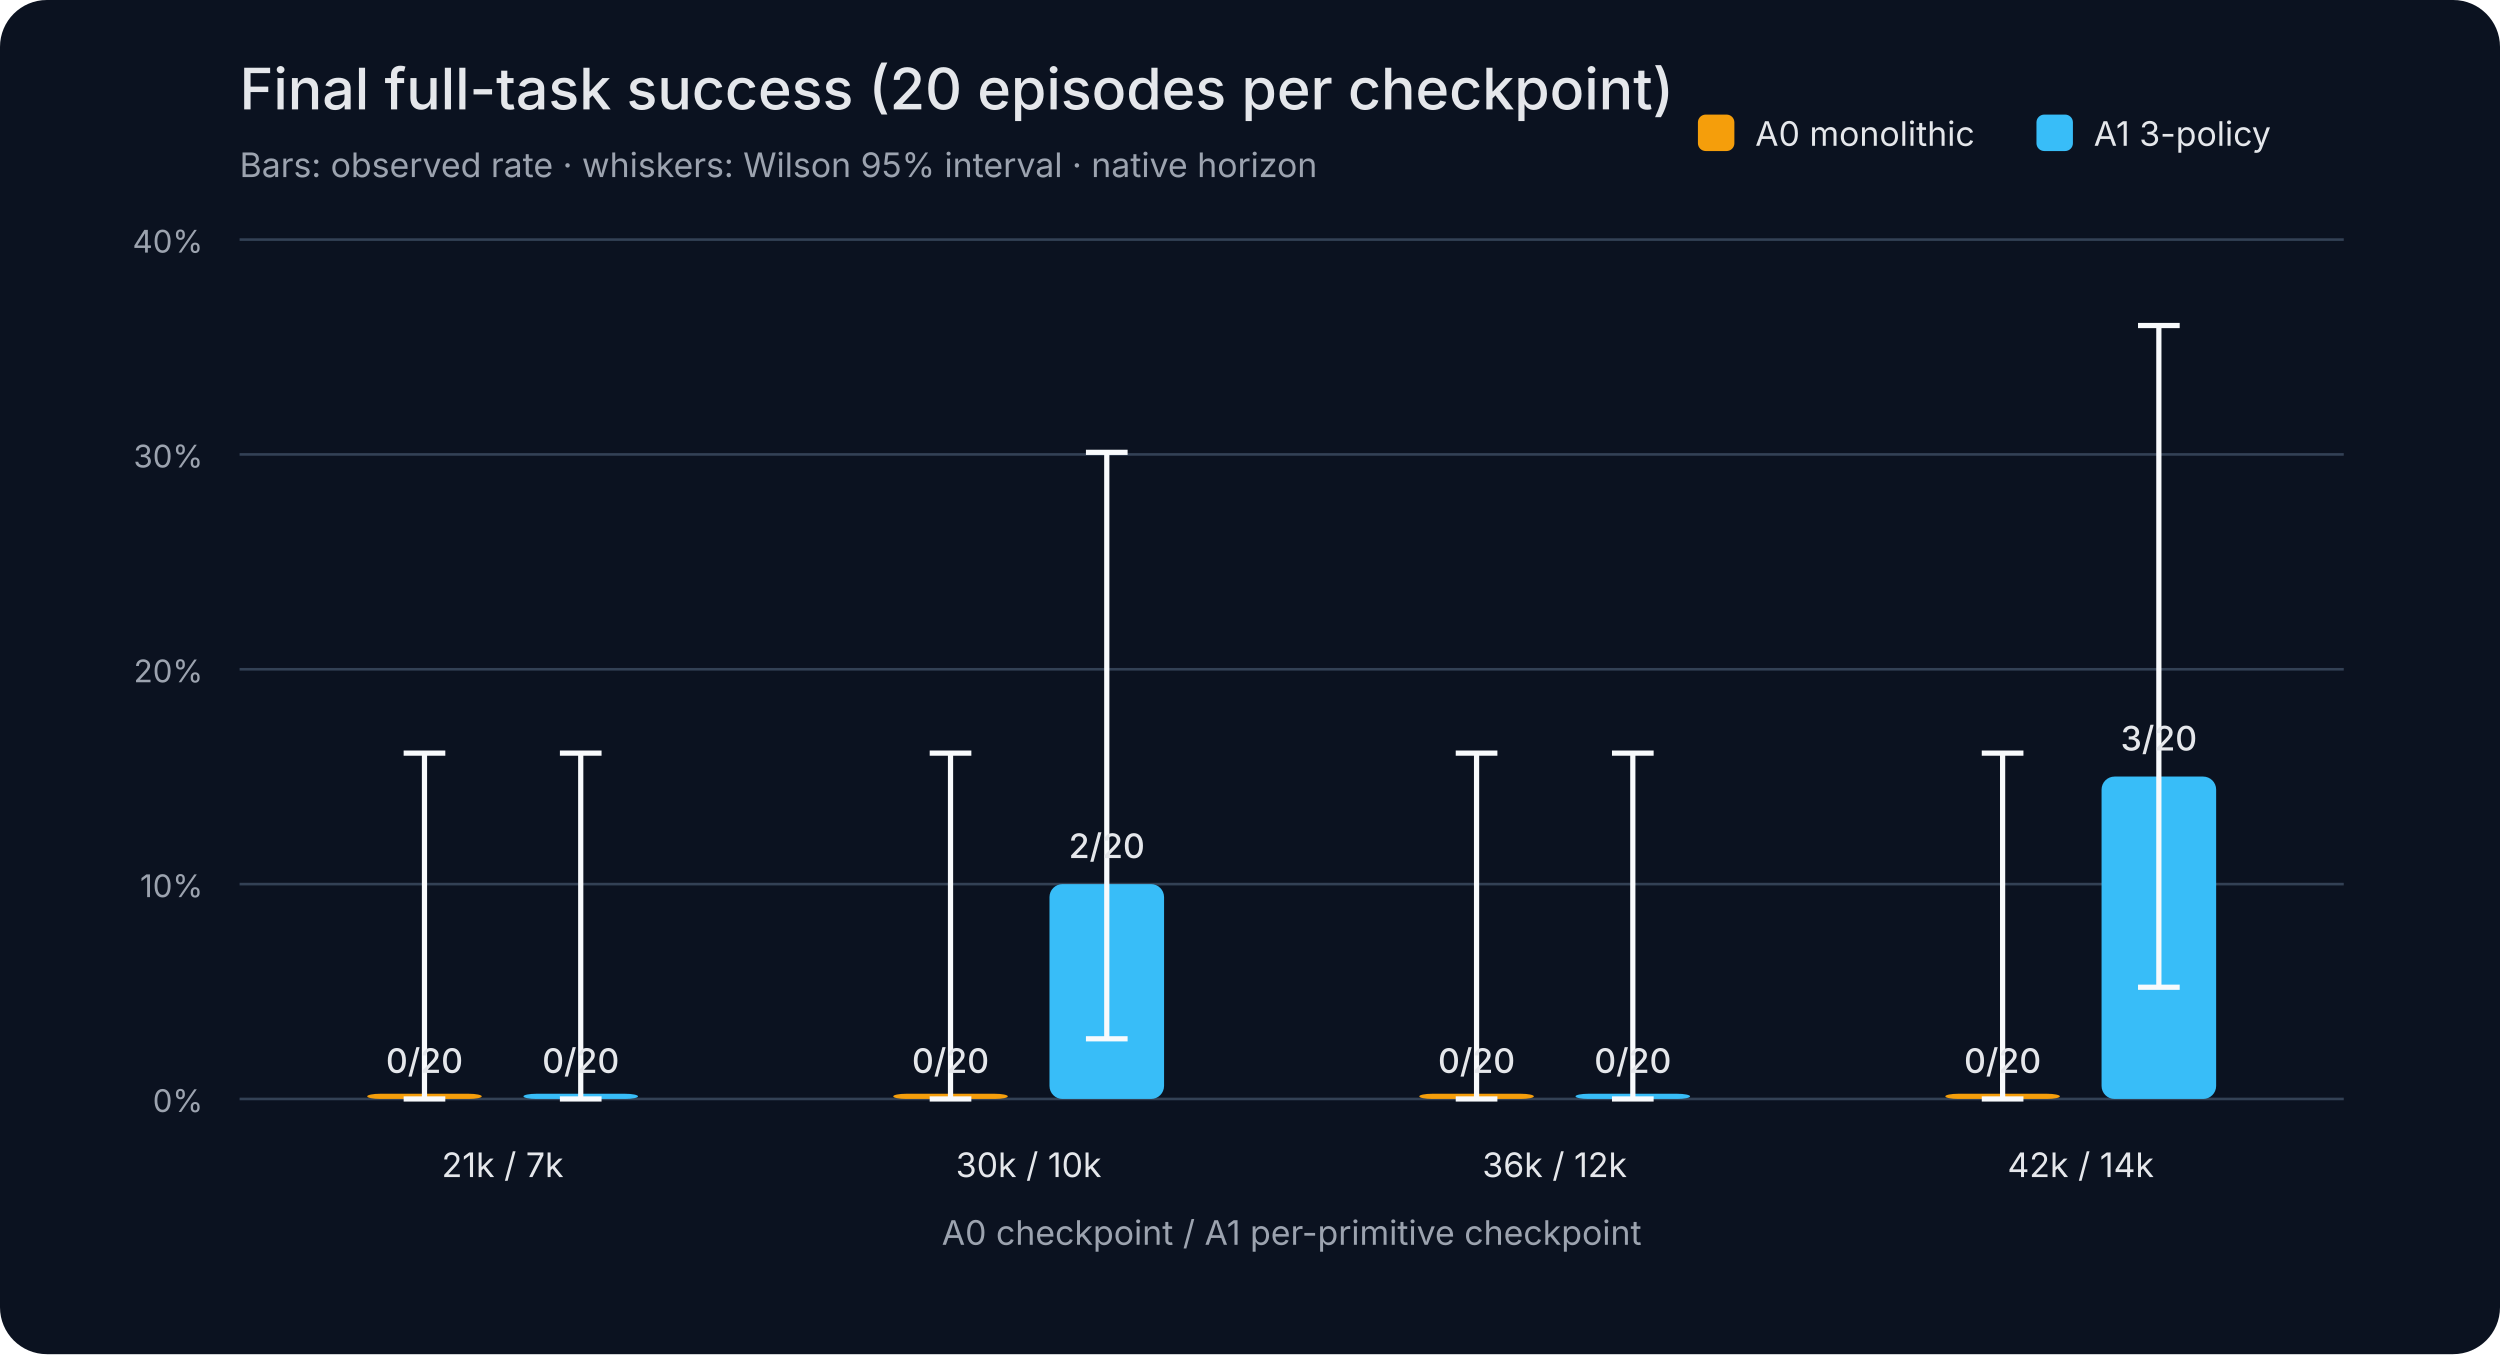
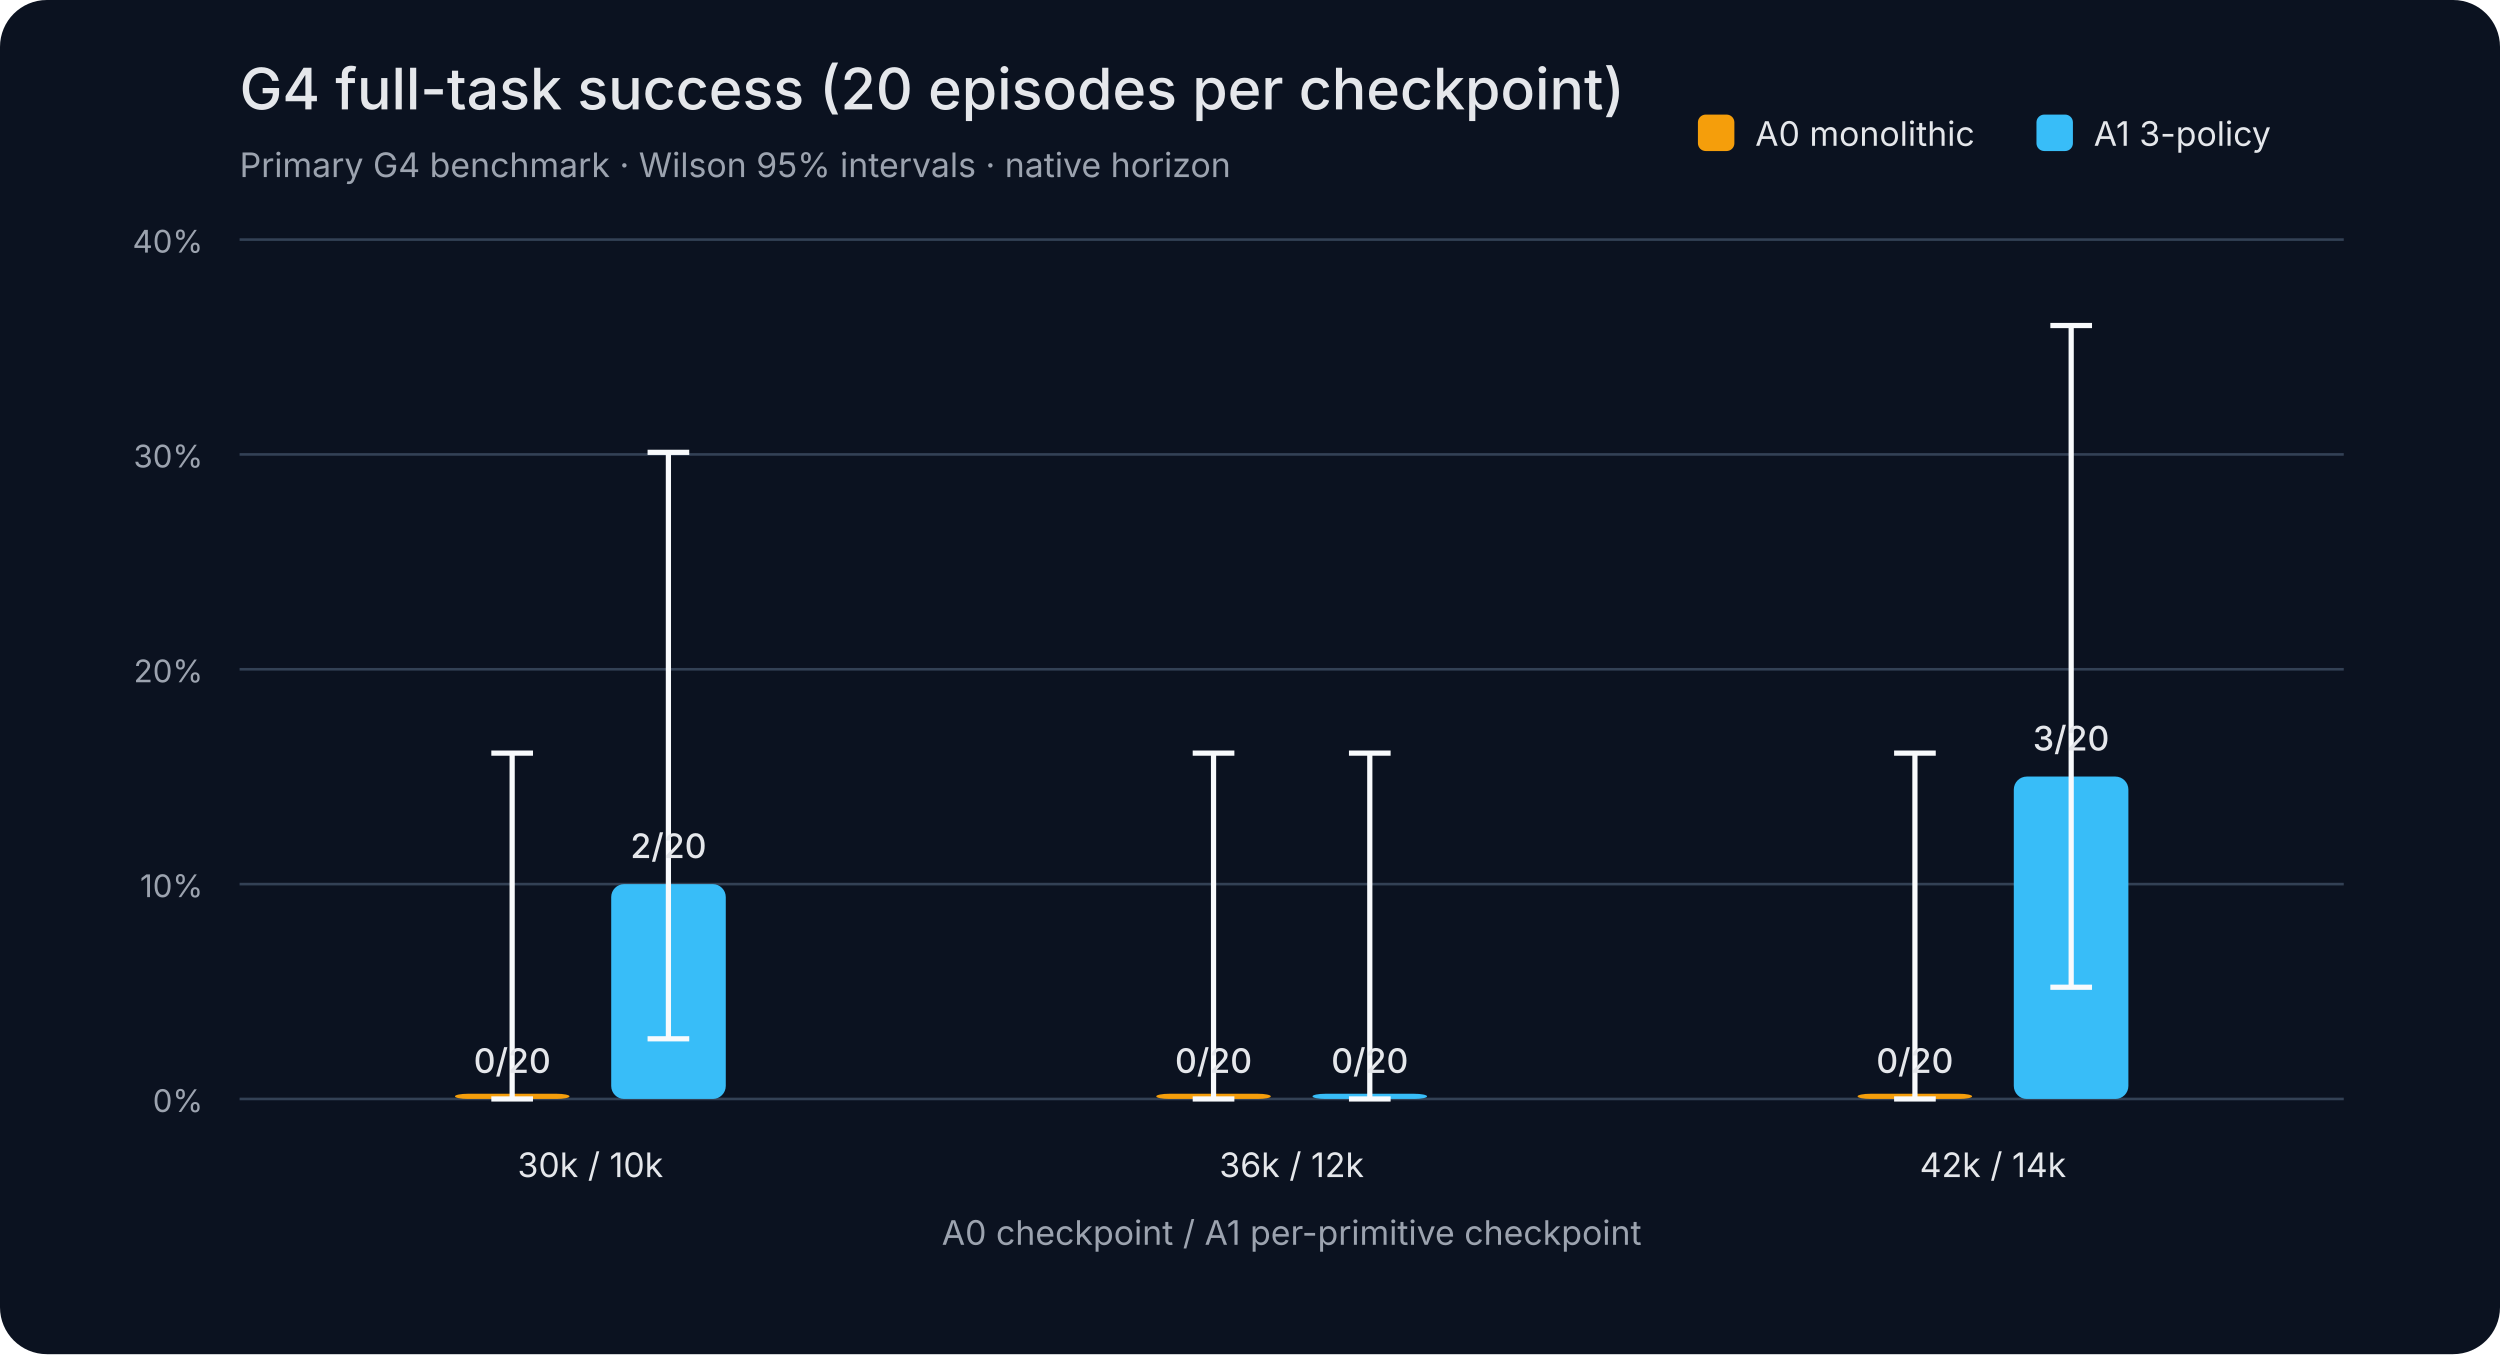
<svg xmlns="http://www.w3.org/2000/svg" viewBox="0 0 960 520" role="img" aria-labelledby="title desc">
  <rect width="960" height="520" rx="18" fill="#0b1220" />
-   <text x="92.0" y="42.0" text-anchor="start" font-family="Inter,Arial,sans-serif" font-size="22" font-weight="500" fill="#e5e7eb">Final full-task success (20 episodes per checkpoint)</text>
-   <text x="92.0" y="68.0" text-anchor="start" font-family="Inter,Arial,sans-serif" font-size="13" font-weight="400" fill="#9ca3af">Bars: observed rate · whiskers: Wilson 95% interval · native horizon</text>
+   <text x="92.0" y="42.0" text-anchor="start" font-family="Inter,Arial,sans-serif" font-size="22" font-weight="500" fill="#e5e7eb">G4 full-task success (20 episodes per checkpoint)</text>
+   <text x="92.0" y="68.0" text-anchor="start" font-family="Inter,Arial,sans-serif" font-size="13" font-weight="400" fill="#9ca3af">Primary G4 benchmark · Wilson 95% intervals · native horizon</text>
  <line x1="92" y1="422.0" x2="900" y2="422.0" stroke="#334155" stroke-width="1" />
  <text x="78.0" y="427.0" text-anchor="end" font-family="Inter,Arial,sans-serif" font-size="12" font-weight="400" fill="#9ca3af">0%</text>
  <line x1="92" y1="339.5" x2="900" y2="339.5" stroke="#334155" stroke-width="1" />
  <text x="78.0" y="344.5" text-anchor="end" font-family="Inter,Arial,sans-serif" font-size="12" font-weight="400" fill="#9ca3af">10%</text>
  <line x1="92" y1="257.0" x2="900" y2="257.0" stroke="#334155" stroke-width="1" />
  <text x="78.0" y="262.0" text-anchor="end" font-family="Inter,Arial,sans-serif" font-size="12" font-weight="400" fill="#9ca3af">20%</text>
  <line x1="92" y1="174.5" x2="900" y2="174.5" stroke="#334155" stroke-width="1" />
  <text x="78.0" y="179.5" text-anchor="end" font-family="Inter,Arial,sans-serif" font-size="12" font-weight="400" fill="#9ca3af">30%</text>
  <line x1="92" y1="92.0" x2="900" y2="92.0" stroke="#334155" stroke-width="1" />
  <text x="78.0" y="97.0" text-anchor="end" font-family="Inter,Arial,sans-serif" font-size="12" font-weight="400" fill="#9ca3af">40%</text>
-   <rect x="141.0" y="420.0" width="44" height="2.0" rx="5" fill="#f59e0b" />
-   <line x1="163.0" y1="289.2" x2="163.0" y2="422.0" stroke="#f8fafc" stroke-width="2" />
-   <line x1="155.0" y1="289.2" x2="171.0" y2="289.2" stroke="#f8fafc" stroke-width="2" />
-   <line x1="155.0" y1="422.0" x2="171.0" y2="422.0" stroke="#f8fafc" stroke-width="2" />
-   <text x="163.0" y="412.0" text-anchor="middle" font-family="Inter,Arial,sans-serif" font-size="13" font-weight="500" fill="#e5e7eb">0/20</text>
-   <rect x="201.0" y="420.0" width="44" height="2.0" rx="5" fill="#38bdf8" />
-   <line x1="223.0" y1="289.2" x2="223.0" y2="422.0" stroke="#f8fafc" stroke-width="2" />
-   <line x1="215.0" y1="289.2" x2="231.0" y2="289.2" stroke="#f8fafc" stroke-width="2" />
-   <line x1="215.0" y1="422.0" x2="231.0" y2="422.0" stroke="#f8fafc" stroke-width="2" />
-   <text x="223.0" y="412.0" text-anchor="middle" font-family="Inter,Arial,sans-serif" font-size="13" font-weight="500" fill="#e5e7eb">0/20</text>
-   <text x="193.0" y="452.0" text-anchor="middle" font-family="Inter,Arial,sans-serif" font-size="13" font-weight="400" fill="#e5e7eb">21k / 7k</text>
-   <rect x="343.0" y="420.0" width="44" height="2.0" rx="5" fill="#f59e0b" />
-   <line x1="365.0" y1="289.2" x2="365.0" y2="422.0" stroke="#f8fafc" stroke-width="2" />
-   <line x1="357.0" y1="289.2" x2="373.0" y2="289.2" stroke="#f8fafc" stroke-width="2" />
-   <line x1="357.0" y1="422.0" x2="373.0" y2="422.0" stroke="#f8fafc" stroke-width="2" />
-   <text x="365.0" y="412.0" text-anchor="middle" font-family="Inter,Arial,sans-serif" font-size="13" font-weight="500" fill="#e5e7eb">0/20</text>
-   <rect x="403.0" y="339.5" width="44" height="82.5" rx="5" fill="#38bdf8" />
-   <line x1="425.0" y1="173.7" x2="425.0" y2="398.9" stroke="#f8fafc" stroke-width="2" />
-   <line x1="417.0" y1="173.7" x2="433.0" y2="173.7" stroke="#f8fafc" stroke-width="2" />
-   <line x1="417.0" y1="398.9" x2="433.0" y2="398.9" stroke="#f8fafc" stroke-width="2" />
-   <text x="425.0" y="329.5" text-anchor="middle" font-family="Inter,Arial,sans-serif" font-size="13" font-weight="500" fill="#e5e7eb">2/20</text>
-   <text x="395.0" y="452.0" text-anchor="middle" font-family="Inter,Arial,sans-serif" font-size="13" font-weight="400" fill="#e5e7eb">30k / 10k</text>
-   <rect x="545.0" y="420.0" width="44" height="2.0" rx="5" fill="#f59e0b" />
-   <line x1="567.0" y1="289.2" x2="567.0" y2="422.0" stroke="#f8fafc" stroke-width="2" />
-   <line x1="559.0" y1="289.2" x2="575.0" y2="289.2" stroke="#f8fafc" stroke-width="2" />
-   <line x1="559.0" y1="422.0" x2="575.0" y2="422.0" stroke="#f8fafc" stroke-width="2" />
-   <text x="567.0" y="412.0" text-anchor="middle" font-family="Inter,Arial,sans-serif" font-size="13" font-weight="500" fill="#e5e7eb">0/20</text>
-   <rect x="605.0" y="420.0" width="44" height="2.0" rx="5" fill="#38bdf8" />
-   <line x1="627.0" y1="289.2" x2="627.0" y2="422.0" stroke="#f8fafc" stroke-width="2" />
-   <line x1="619.0" y1="289.2" x2="635.0" y2="289.2" stroke="#f8fafc" stroke-width="2" />
-   <line x1="619.0" y1="422.0" x2="635.0" y2="422.0" stroke="#f8fafc" stroke-width="2" />
-   <text x="627.0" y="412.0" text-anchor="middle" font-family="Inter,Arial,sans-serif" font-size="13" font-weight="500" fill="#e5e7eb">0/20</text>
-   <text x="597.0" y="452.0" text-anchor="middle" font-family="Inter,Arial,sans-serif" font-size="13" font-weight="400" fill="#e5e7eb">36k / 12k</text>
-   <rect x="747.0" y="420.0" width="44" height="2.0" rx="5" fill="#f59e0b" />
-   <line x1="769.0" y1="289.2" x2="769.0" y2="422.0" stroke="#f8fafc" stroke-width="2" />
-   <line x1="761.0" y1="289.2" x2="777.0" y2="289.2" stroke="#f8fafc" stroke-width="2" />
-   <line x1="761.0" y1="422.0" x2="777.0" y2="422.0" stroke="#f8fafc" stroke-width="2" />
-   <text x="769.0" y="412.0" text-anchor="middle" font-family="Inter,Arial,sans-serif" font-size="13" font-weight="500" fill="#e5e7eb">0/20</text>
-   <rect x="807.0" y="298.2" width="44" height="123.8" rx="5" fill="#38bdf8" />
-   <line x1="829.0" y1="125.0" x2="829.0" y2="379.1" stroke="#f8fafc" stroke-width="2" />
-   <line x1="821.0" y1="125.0" x2="837.0" y2="125.0" stroke="#f8fafc" stroke-width="2" />
-   <line x1="821.0" y1="379.1" x2="837.0" y2="379.1" stroke="#f8fafc" stroke-width="2" />
-   <text x="829.0" y="288.2" text-anchor="middle" font-family="Inter,Arial,sans-serif" font-size="13" font-weight="500" fill="#e5e7eb">3/20</text>
-   <text x="799.0" y="452.0" text-anchor="middle" font-family="Inter,Arial,sans-serif" font-size="13" font-weight="400" fill="#e5e7eb">42k / 14k</text>
+   <rect x="174.7" y="420.0" width="44" height="2.0" rx="5" fill="#f59e0b" />
+   <line x1="196.667" y1="289.2" x2="196.667" y2="422.0" stroke="#f8fafc" stroke-width="2" />
+   <line x1="188.667" y1="289.2" x2="204.667" y2="289.2" stroke="#f8fafc" stroke-width="2" />
+   <line x1="188.667" y1="422.0" x2="204.667" y2="422.0" stroke="#f8fafc" stroke-width="2" />
+   <text x="196.7" y="412.0" text-anchor="middle" font-family="Inter,Arial,sans-serif" font-size="13" font-weight="500" fill="#e5e7eb">0/20</text>
+   <rect x="234.7" y="339.5" width="44" height="82.5" rx="5" fill="#38bdf8" />
+   <line x1="256.667" y1="173.7" x2="256.667" y2="398.9" stroke="#f8fafc" stroke-width="2" />
+   <line x1="248.667" y1="173.7" x2="264.667" y2="173.7" stroke="#f8fafc" stroke-width="2" />
+   <line x1="248.667" y1="398.9" x2="264.667" y2="398.9" stroke="#f8fafc" stroke-width="2" />
+   <text x="256.7" y="329.5" text-anchor="middle" font-family="Inter,Arial,sans-serif" font-size="13" font-weight="500" fill="#e5e7eb">2/20</text>
+   <text x="226.7" y="452.0" text-anchor="middle" font-family="Inter,Arial,sans-serif" font-size="13" font-weight="400" fill="#e5e7eb">30k / 10k</text>
+   <rect x="444.0" y="420.0" width="44" height="2.0" rx="5" fill="#f59e0b" />
+   <line x1="466.0" y1="289.2" x2="466.0" y2="422.0" stroke="#f8fafc" stroke-width="2" />
+   <line x1="458.0" y1="289.2" x2="474.0" y2="289.2" stroke="#f8fafc" stroke-width="2" />
+   <line x1="458.0" y1="422.0" x2="474.0" y2="422.0" stroke="#f8fafc" stroke-width="2" />
+   <text x="466.0" y="412.0" text-anchor="middle" font-family="Inter,Arial,sans-serif" font-size="13" font-weight="500" fill="#e5e7eb">0/20</text>
+   <rect x="504.0" y="420.0" width="44" height="2.0" rx="5" fill="#38bdf8" />
+   <line x1="526.0" y1="289.2" x2="526.0" y2="422.0" stroke="#f8fafc" stroke-width="2" />
+   <line x1="518.0" y1="289.2" x2="534.0" y2="289.2" stroke="#f8fafc" stroke-width="2" />
+   <line x1="518.0" y1="422.0" x2="534.0" y2="422.0" stroke="#f8fafc" stroke-width="2" />
+   <text x="526.0" y="412.0" text-anchor="middle" font-family="Inter,Arial,sans-serif" font-size="13" font-weight="500" fill="#e5e7eb">0/20</text>
+   <text x="496.0" y="452.0" text-anchor="middle" font-family="Inter,Arial,sans-serif" font-size="13" font-weight="400" fill="#e5e7eb">36k / 12k</text>
+   <rect x="713.3" y="420.0" width="44" height="2.0" rx="5" fill="#f59e0b" />
+   <line x1="735.333" y1="289.2" x2="735.333" y2="422.0" stroke="#f8fafc" stroke-width="2" />
+   <line x1="727.333" y1="289.2" x2="743.333" y2="289.2" stroke="#f8fafc" stroke-width="2" />
+   <line x1="727.333" y1="422.0" x2="743.333" y2="422.0" stroke="#f8fafc" stroke-width="2" />
+   <text x="735.3" y="412.0" text-anchor="middle" font-family="Inter,Arial,sans-serif" font-size="13" font-weight="500" fill="#e5e7eb">0/20</text>
+   <rect x="773.3" y="298.2" width="44" height="123.8" rx="5" fill="#38bdf8" />
+   <line x1="795.333" y1="125.0" x2="795.333" y2="379.1" stroke="#f8fafc" stroke-width="2" />
+   <line x1="787.333" y1="125.0" x2="803.333" y2="125.0" stroke="#f8fafc" stroke-width="2" />
+   <line x1="787.333" y1="379.1" x2="803.333" y2="379.1" stroke="#f8fafc" stroke-width="2" />
+   <text x="795.3" y="288.2" text-anchor="middle" font-family="Inter,Arial,sans-serif" font-size="13" font-weight="500" fill="#e5e7eb">3/20</text>
+   <text x="765.3" y="452.0" text-anchor="middle" font-family="Inter,Arial,sans-serif" font-size="13" font-weight="400" fill="#e5e7eb">42k / 14k</text>
  <text x="496.0" y="478.0" text-anchor="middle" font-family="Inter,Arial,sans-serif" font-size="13" font-weight="400" fill="#9ca3af">A0 checkpoint / A1 per-primitive checkpoint</text>
  <rect x="652" y="44" width="14" height="14" rx="3" fill="#f59e0b" />
  <text x="674.0" y="56.0" text-anchor="start" font-family="Inter,Arial,sans-serif" font-size="13" font-weight="400" fill="#e5e7eb">A0 monolithic</text>
  <rect x="782" y="44" width="14" height="14" rx="3" fill="#38bdf8" />
  <text x="804.0" y="56.0" text-anchor="start" font-family="Inter,Arial,sans-serif" font-size="13" font-weight="400" fill="#e5e7eb">A1 3-policy</text>
</svg>
